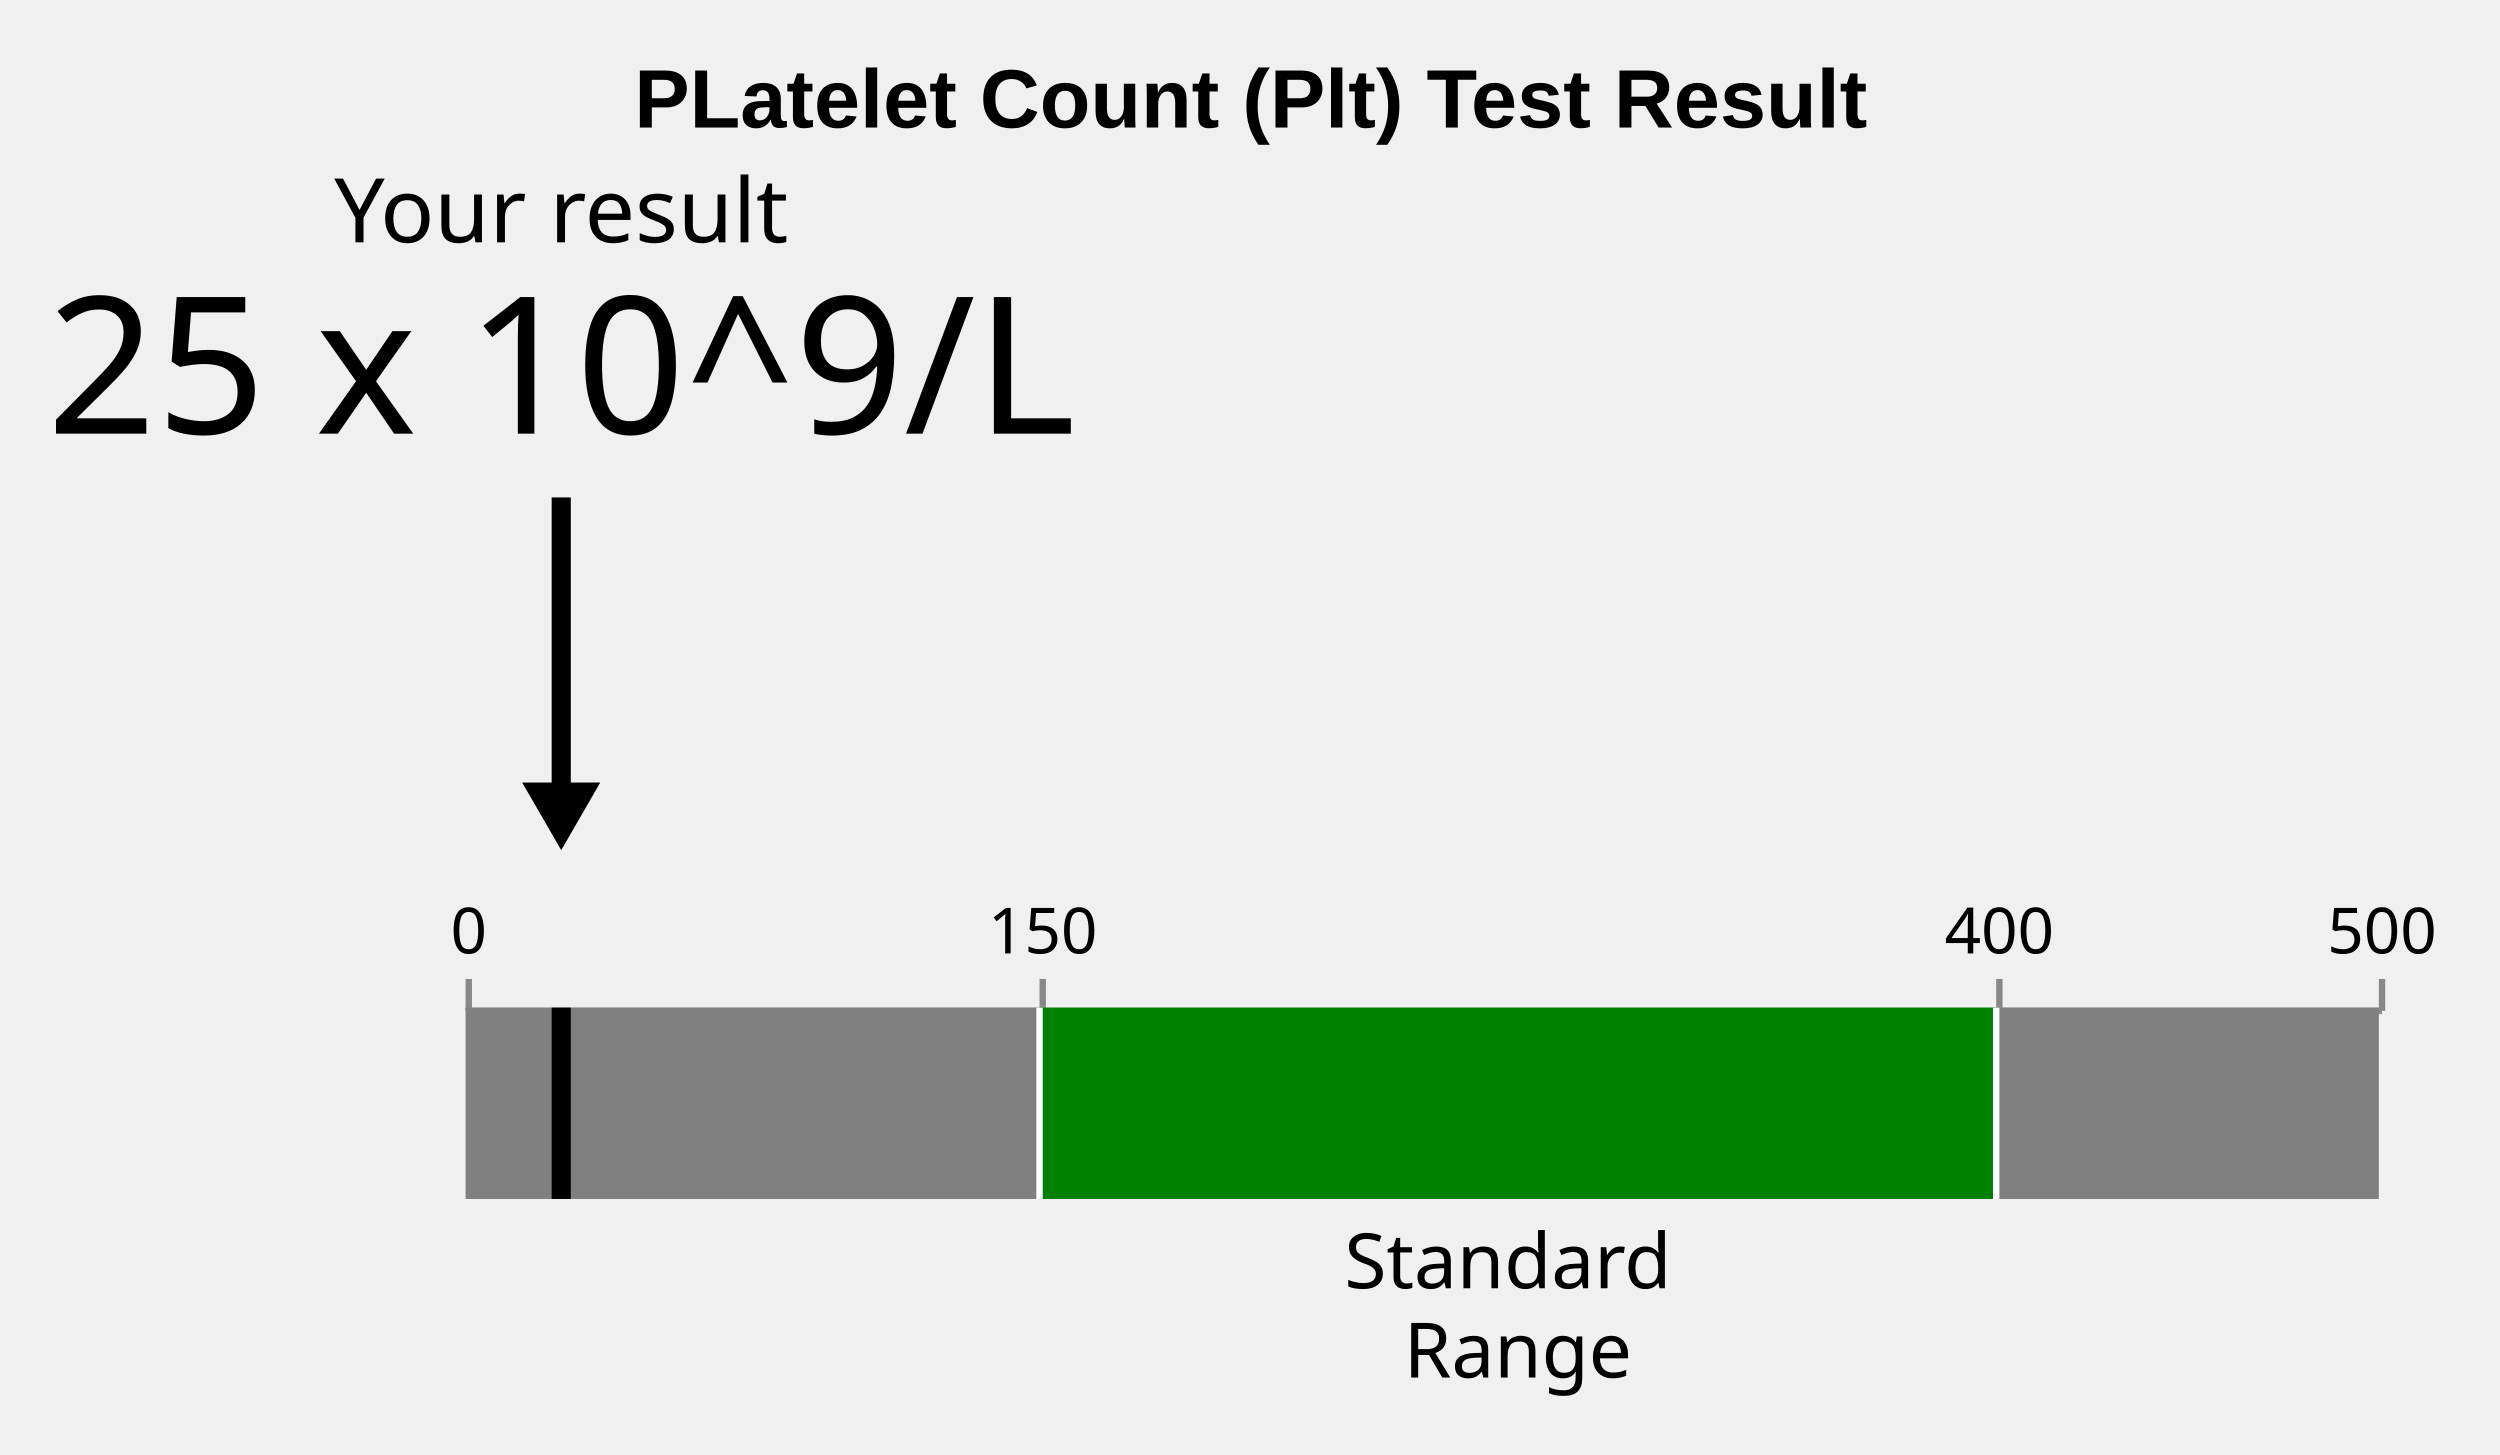
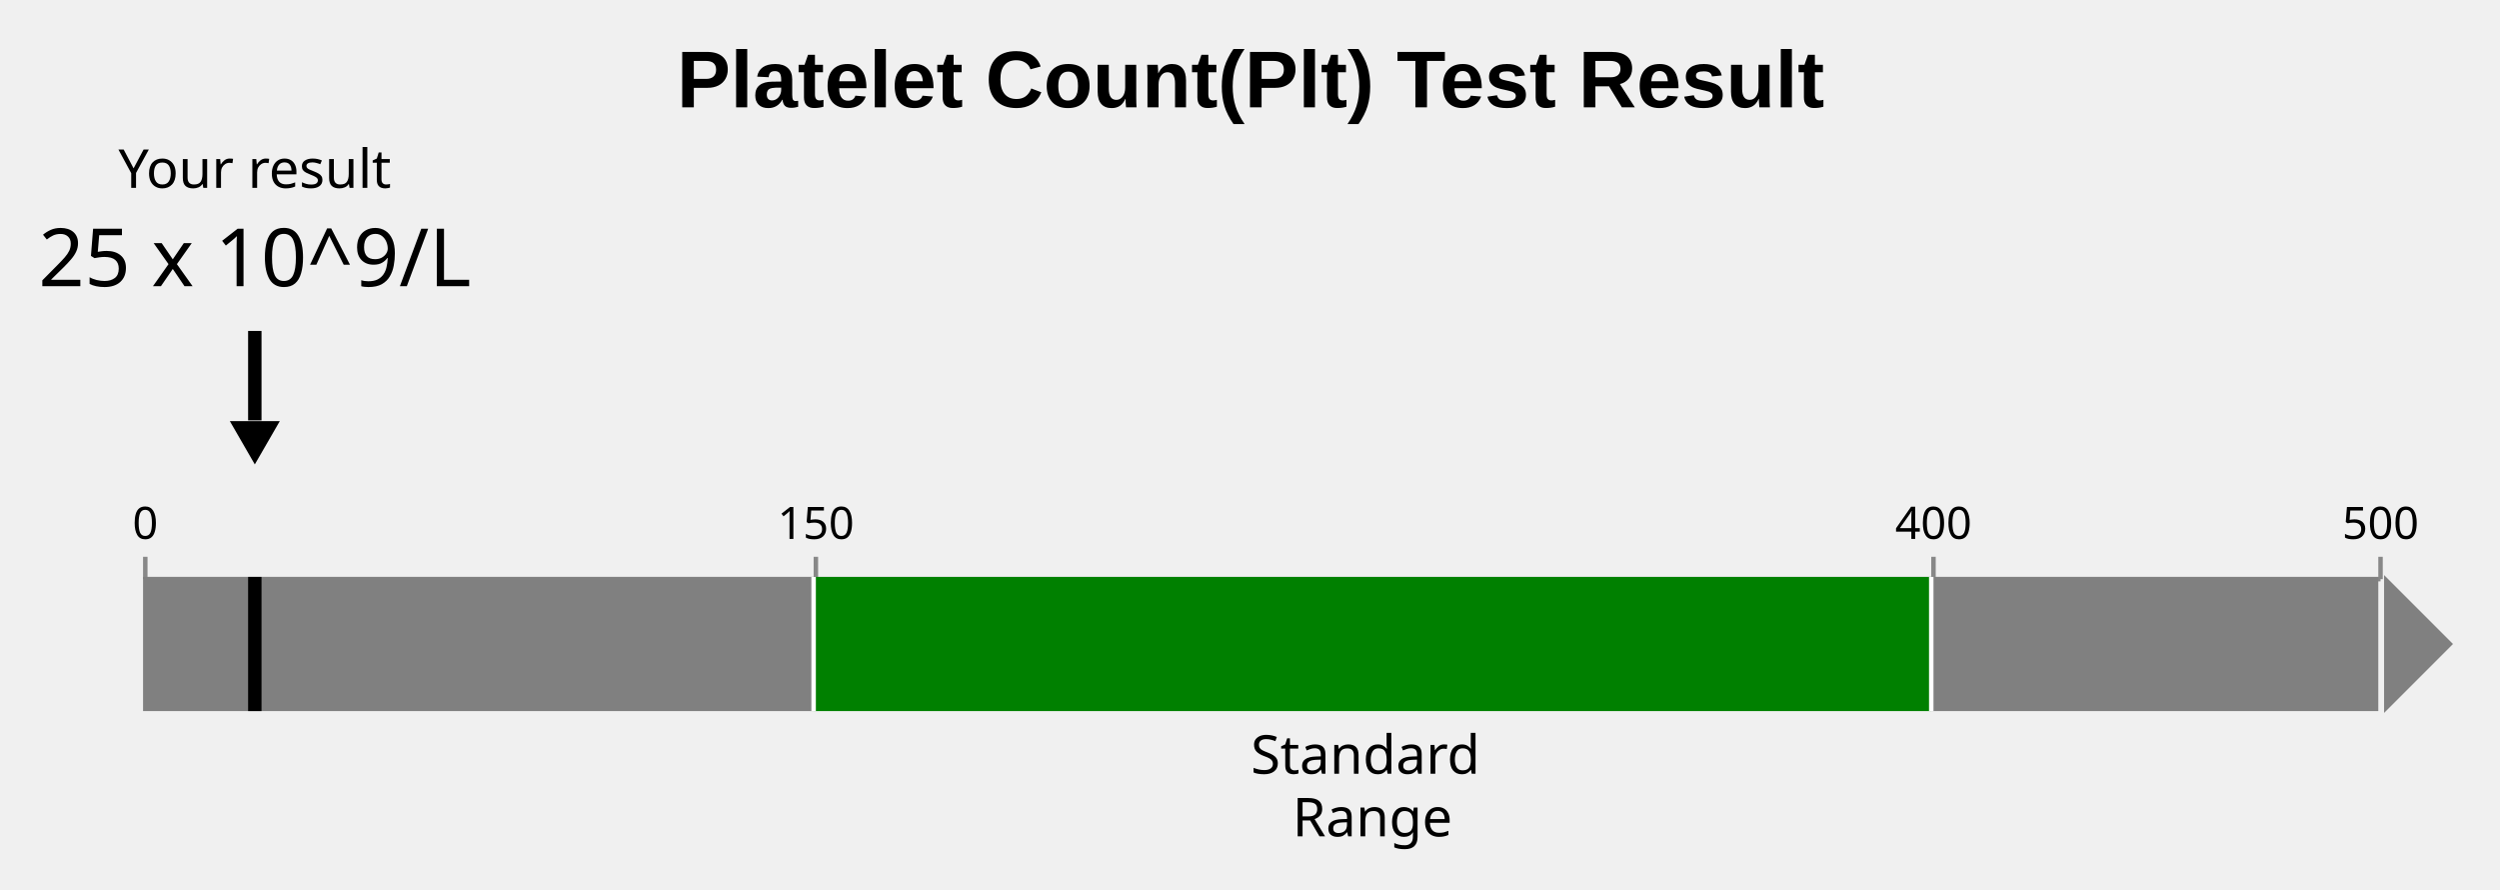
- <svg xmlns="http://www.w3.org/2000/svg" version="1.1" class="marks" width="392" height="228" viewBox="0 0 392 228">
-   <g fill="none" stroke-miterlimit="10" transform="translate(73,158)">
+ <svg xmlns="http://www.w3.org/2000/svg" version="1.1" class="marks" width="1118" height="398" viewBox="0 0 559 199">
+   <g fill="none" stroke-miterlimit="10" transform="translate(32,129)">
    <g class="mark-group role-frame root" role="graphics-object" aria-roledescription="group mark container">
      <g transform="translate(0,0)">
-         <path class="background" aria-hidden="true" d="M0,0h300v30h-300Z" />
+         <path class="background" aria-hidden="true" d="M0,0h500v30h-500Z" />
        <g>
          <g class="mark-group role-axis" role="graphics-symbol" aria-roledescription="axis" aria-label="X-axis for a linear scale with values from 0 to 500">
            <g transform="translate(0.5,0.5)">
              <path class="background" aria-hidden="true" d="M0,0h0v0h0Z" pointer-events="none" />
              <g>
                <g class="mark-rule role-axis-tick" pointer-events="none">
                  <line transform="translate(0,0)" x2="0" y2="-5" stroke="#888" stroke-width="1" opacity="1" />
-                   <line transform="translate(90,0)" x2="0" y2="-5" stroke="#888" stroke-width="1" opacity="1" />
-                   <line transform="translate(240,0)" x2="0" y2="-5" stroke="#888" stroke-width="1" opacity="1" />
-                   <line transform="translate(300,0)" x2="0" y2="-5" stroke="#888" stroke-width="1" opacity="1" />
+                   <line transform="translate(150,0)" x2="0" y2="-5" stroke="#888" stroke-width="1" opacity="1" />
+                   <line transform="translate(400,0)" x2="0" y2="-5" stroke="#888" stroke-width="1" opacity="1" />
+                   <line transform="translate(500,0)" x2="0" y2="-5" stroke="#888" stroke-width="1" opacity="1" />
                </g>
                <g class="mark-text role-axis-label" pointer-events="none">
                  <text text-anchor="middle" transform="translate(0,-9)" font-family="sans-serif" font-size="10px" fill="#000" opacity="1">0</text>
-                   <text text-anchor="middle" transform="translate(90,-9)" font-family="sans-serif" font-size="10px" fill="#000" opacity="1">150</text>
-                   <text text-anchor="middle" transform="translate(240,-9)" font-family="sans-serif" font-size="10px" fill="#000" opacity="1">400</text>
-                   <text text-anchor="middle" transform="translate(300,-9)" font-family="sans-serif" font-size="10px" fill="#000" opacity="1">500</text>
+                   <text text-anchor="middle" transform="translate(150,-9)" font-family="sans-serif" font-size="10px" fill="#000" opacity="1">150</text>
+                   <text text-anchor="middle" transform="translate(400,-9)" font-family="sans-serif" font-size="10px" fill="#000" opacity="1">400</text>
+                   <text text-anchor="middle" transform="translate(500,-9)" font-family="sans-serif" font-size="10px" fill="#000" opacity="1">500</text>
                </g>
                <g class="mark-rule role-axis-domain" pointer-events="none">
-                   <line transform="translate(0,0)" x2="300" y2="0" stroke="#888" stroke-width="1" opacity="1" />
+                   <line transform="translate(0,0)" x2="500" y2="0" stroke="#888" stroke-width="1" opacity="1" />
                </g>
              </g>
              <path class="foreground" aria-hidden="true" d="" pointer-events="none" display="none" />
            </g>
          </g>
          <g class="mark-rect role-mark" role="graphics-symbol" aria-roledescription="rect mark container">
-             <path d="M0,0h90v30h-90Z" fill="gray" />
-             <path d="M90,0h150v30h-150Z" fill="green" />
-             <path d="M240,0h60v30h-60Z" fill="gray" />
+             <path d="M0,0h150v30h-150Z" fill="gray" />
+             <path d="M150,0h250v30h-250Z" fill="green" />
+             <path d="M400,0h100v30h-100Z" fill="gray" />
          </g>
          <g class="mark-text role-mark" role="graphics-object" aria-roledescription="text mark container">
-             <text text-anchor="middle" transform="translate(45,44)" font-family="sans-serif" font-size="12px" fill="black" />
-             <text text-anchor="middle" transform="translate(165,44)" font-family="sans-serif" font-size="12px" fill="black">
+             <text text-anchor="middle" transform="translate(75,44)" font-family="sans-serif" font-size="12px" fill="black" />
+             <text text-anchor="middle" transform="translate(275,44)" font-family="sans-serif" font-size="12px" fill="black">
              <tspan>Standard</tspan>
              <tspan x="0" dy="14">Range</tspan>
            </text>
-             <text text-anchor="middle" transform="translate(270,44)" font-family="sans-serif" font-size="12px" fill="black" />
+             <text text-anchor="middle" transform="translate(450,44)" font-family="sans-serif" font-size="12px" fill="black" />
          </g>
          <g class="mark-rule role-mark" role="graphics-symbol" aria-roledescription="rule mark container">
-             <line transform="translate(90,0)" x2="0" y2="30" stroke="white" stroke-width="1" />
-             <line transform="translate(240,0)" x2="0" y2="30" stroke="white" stroke-width="1" />
+             <line transform="translate(150,0)" x2="0" y2="30" stroke="white" stroke-width="1" />
+             <line transform="translate(400,0)" x2="0" y2="30" stroke="white" stroke-width="1" />
          </g>
          <g class="mark-rule role-mark" role="graphics-symbol" aria-roledescription="rule mark container">
-             <line transform="translate(15,-80)" x2="0" y2="45" stroke="black" stroke-width="3" />
+             <line transform="translate(25,-55)" x2="0" y2="20" stroke="black" stroke-width="3" />
          </g>
          <g class="mark-symbol role-mark" role="graphics-symbol" aria-roledescription="symbol mark container">
-             <path transform="translate(15,-30)" d="M0,5.303L-6.124,-5.303L6.124,-5.303Z" fill="black" />
+             <path transform="translate(25,-30)" d="M0,4.841L-5.59,-4.841L5.59,-4.841Z" fill="black" />
          </g>
          <g class="mark-text role-mark" role="graphics-object" aria-roledescription="text mark container">
-             <text text-anchor="middle" transform="translate(15,-120)" font-family="sans-serif" font-size="14px" fill="black">Your result</text>
+             <text text-anchor="middle" transform="translate(25,-87)" font-family="sans-serif" font-size="12px" fill="black">Your result</text>
          </g>
          <g class="mark-text role-mark" role="graphics-object" aria-roledescription="text mark container">
-             <text text-anchor="middle" transform="translate(15,-90)" font-family="sans-serif" font-size="30px" fill="black">25 x 10^9/L</text>
+             <text text-anchor="middle" transform="translate(25,-65)" font-family="sans-serif" font-size="18px" fill="black">25 x 10^9/L</text>
          </g>
          <g class="mark-rule role-mark" role="graphics-symbol" aria-roledescription="rule mark container">
-             <line transform="translate(15,0)" x2="0" y2="30" stroke="black" stroke-width="3" />
+             <line transform="translate(25,0)" x2="0" y2="30" stroke="black" stroke-width="3" />
+           </g>
+           <g class="mark-symbol role-mark" role="graphics-symbol" aria-roledescription="symbol mark container">
+             <path transform="translate(509,15)" d="M-7.706,-15.411L7.706,0L-7.706,15.411Z" fill="gray" />
          </g>
          <g class="mark-group role-title">
-             <g transform="translate(123.1238,-148)">
+             <g transform="translate(247.7486,-119)">
              <path class="background" aria-hidden="true" d="M0,0h0v0h0Z" pointer-events="none" />
              <g>
-                 <g class="mark-text role-title-text" role="graphics-symbol" aria-roledescription="title" aria-label="Title text ' PLatelet Count (Plt) Test Result'" pointer-events="none">
-                   <text text-anchor="middle" transform="translate(0,10)" font-family="Arial" font-size="13px" font-weight="bold" fill="black" opacity="1">PLatelet Count (Plt) Test Result</text>
+                 <g class="mark-text role-title-text" role="graphics-symbol" aria-roledescription="title" aria-label="Title text 'Platelet Count(Plt) Test Result'" pointer-events="none">
+                   <text text-anchor="middle" transform="translate(0,14)" font-family="Arial" font-size="18px" font-weight="bold" fill="black" opacity="1">Platelet Count(Plt) Test Result</text>
                </g>
              </g>
              <path class="foreground" aria-hidden="true" d="" pointer-events="none" display="none" />
            </g>
          </g>
        </g>
        <path class="foreground" aria-hidden="true" d="" display="none" />
      </g>
    </g>
  </g>
</svg>
